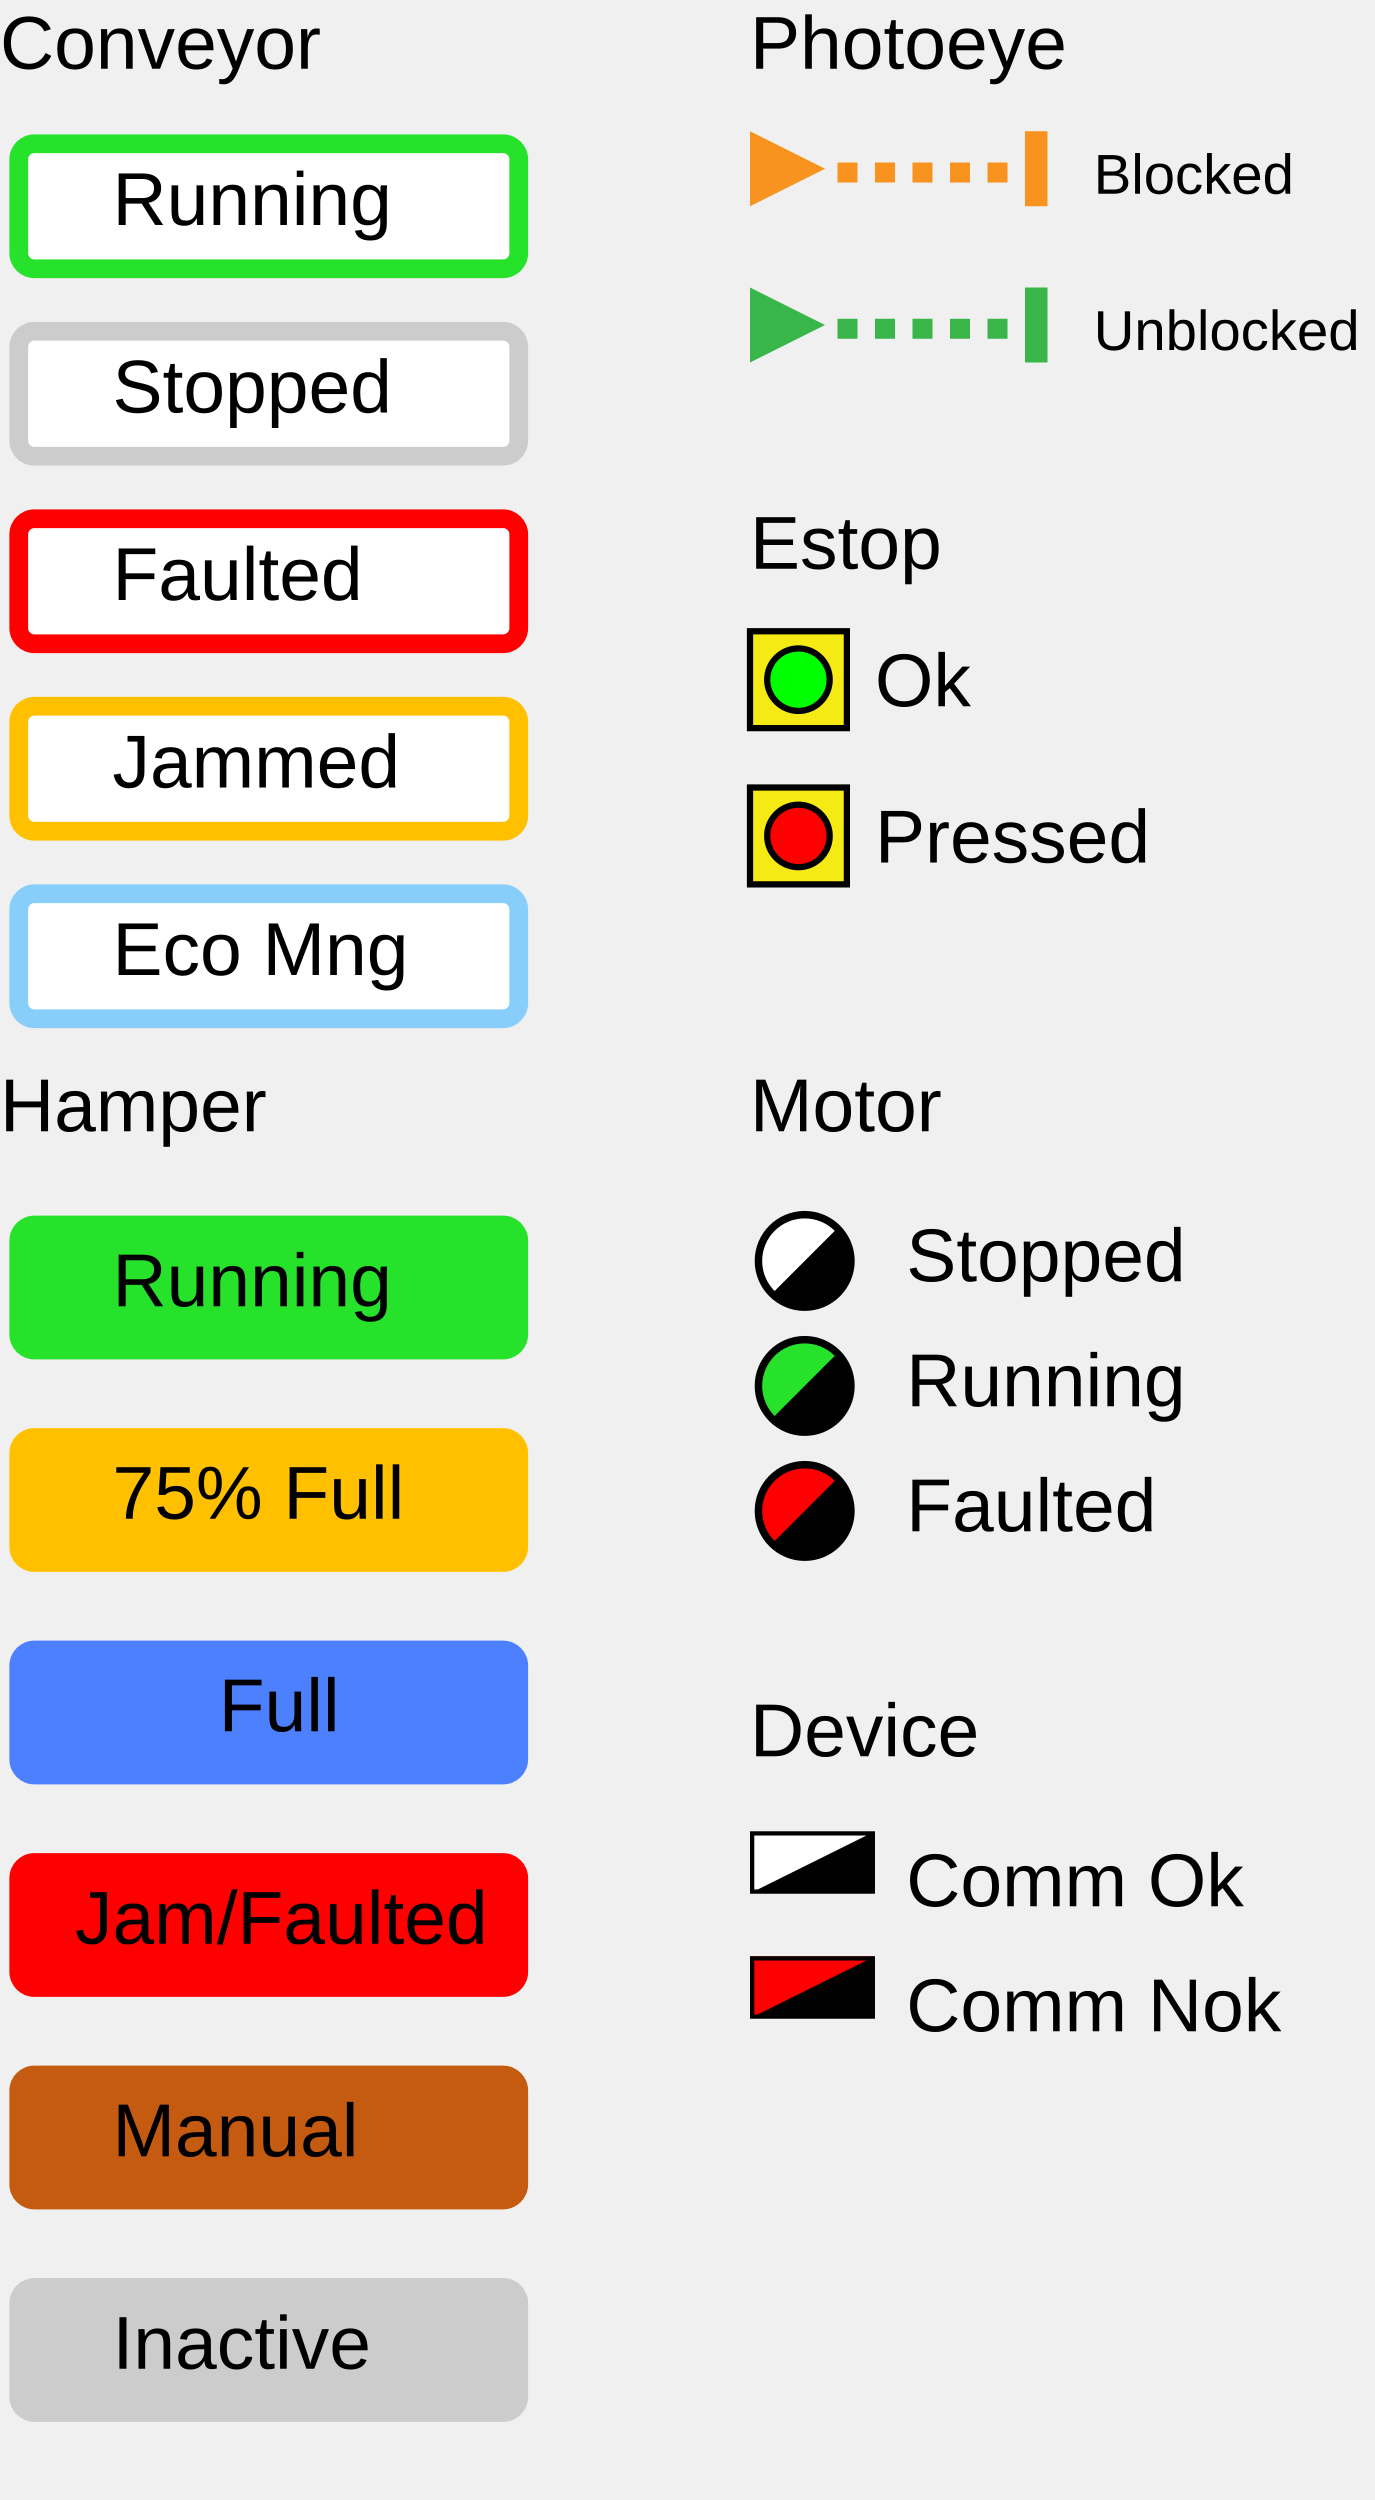
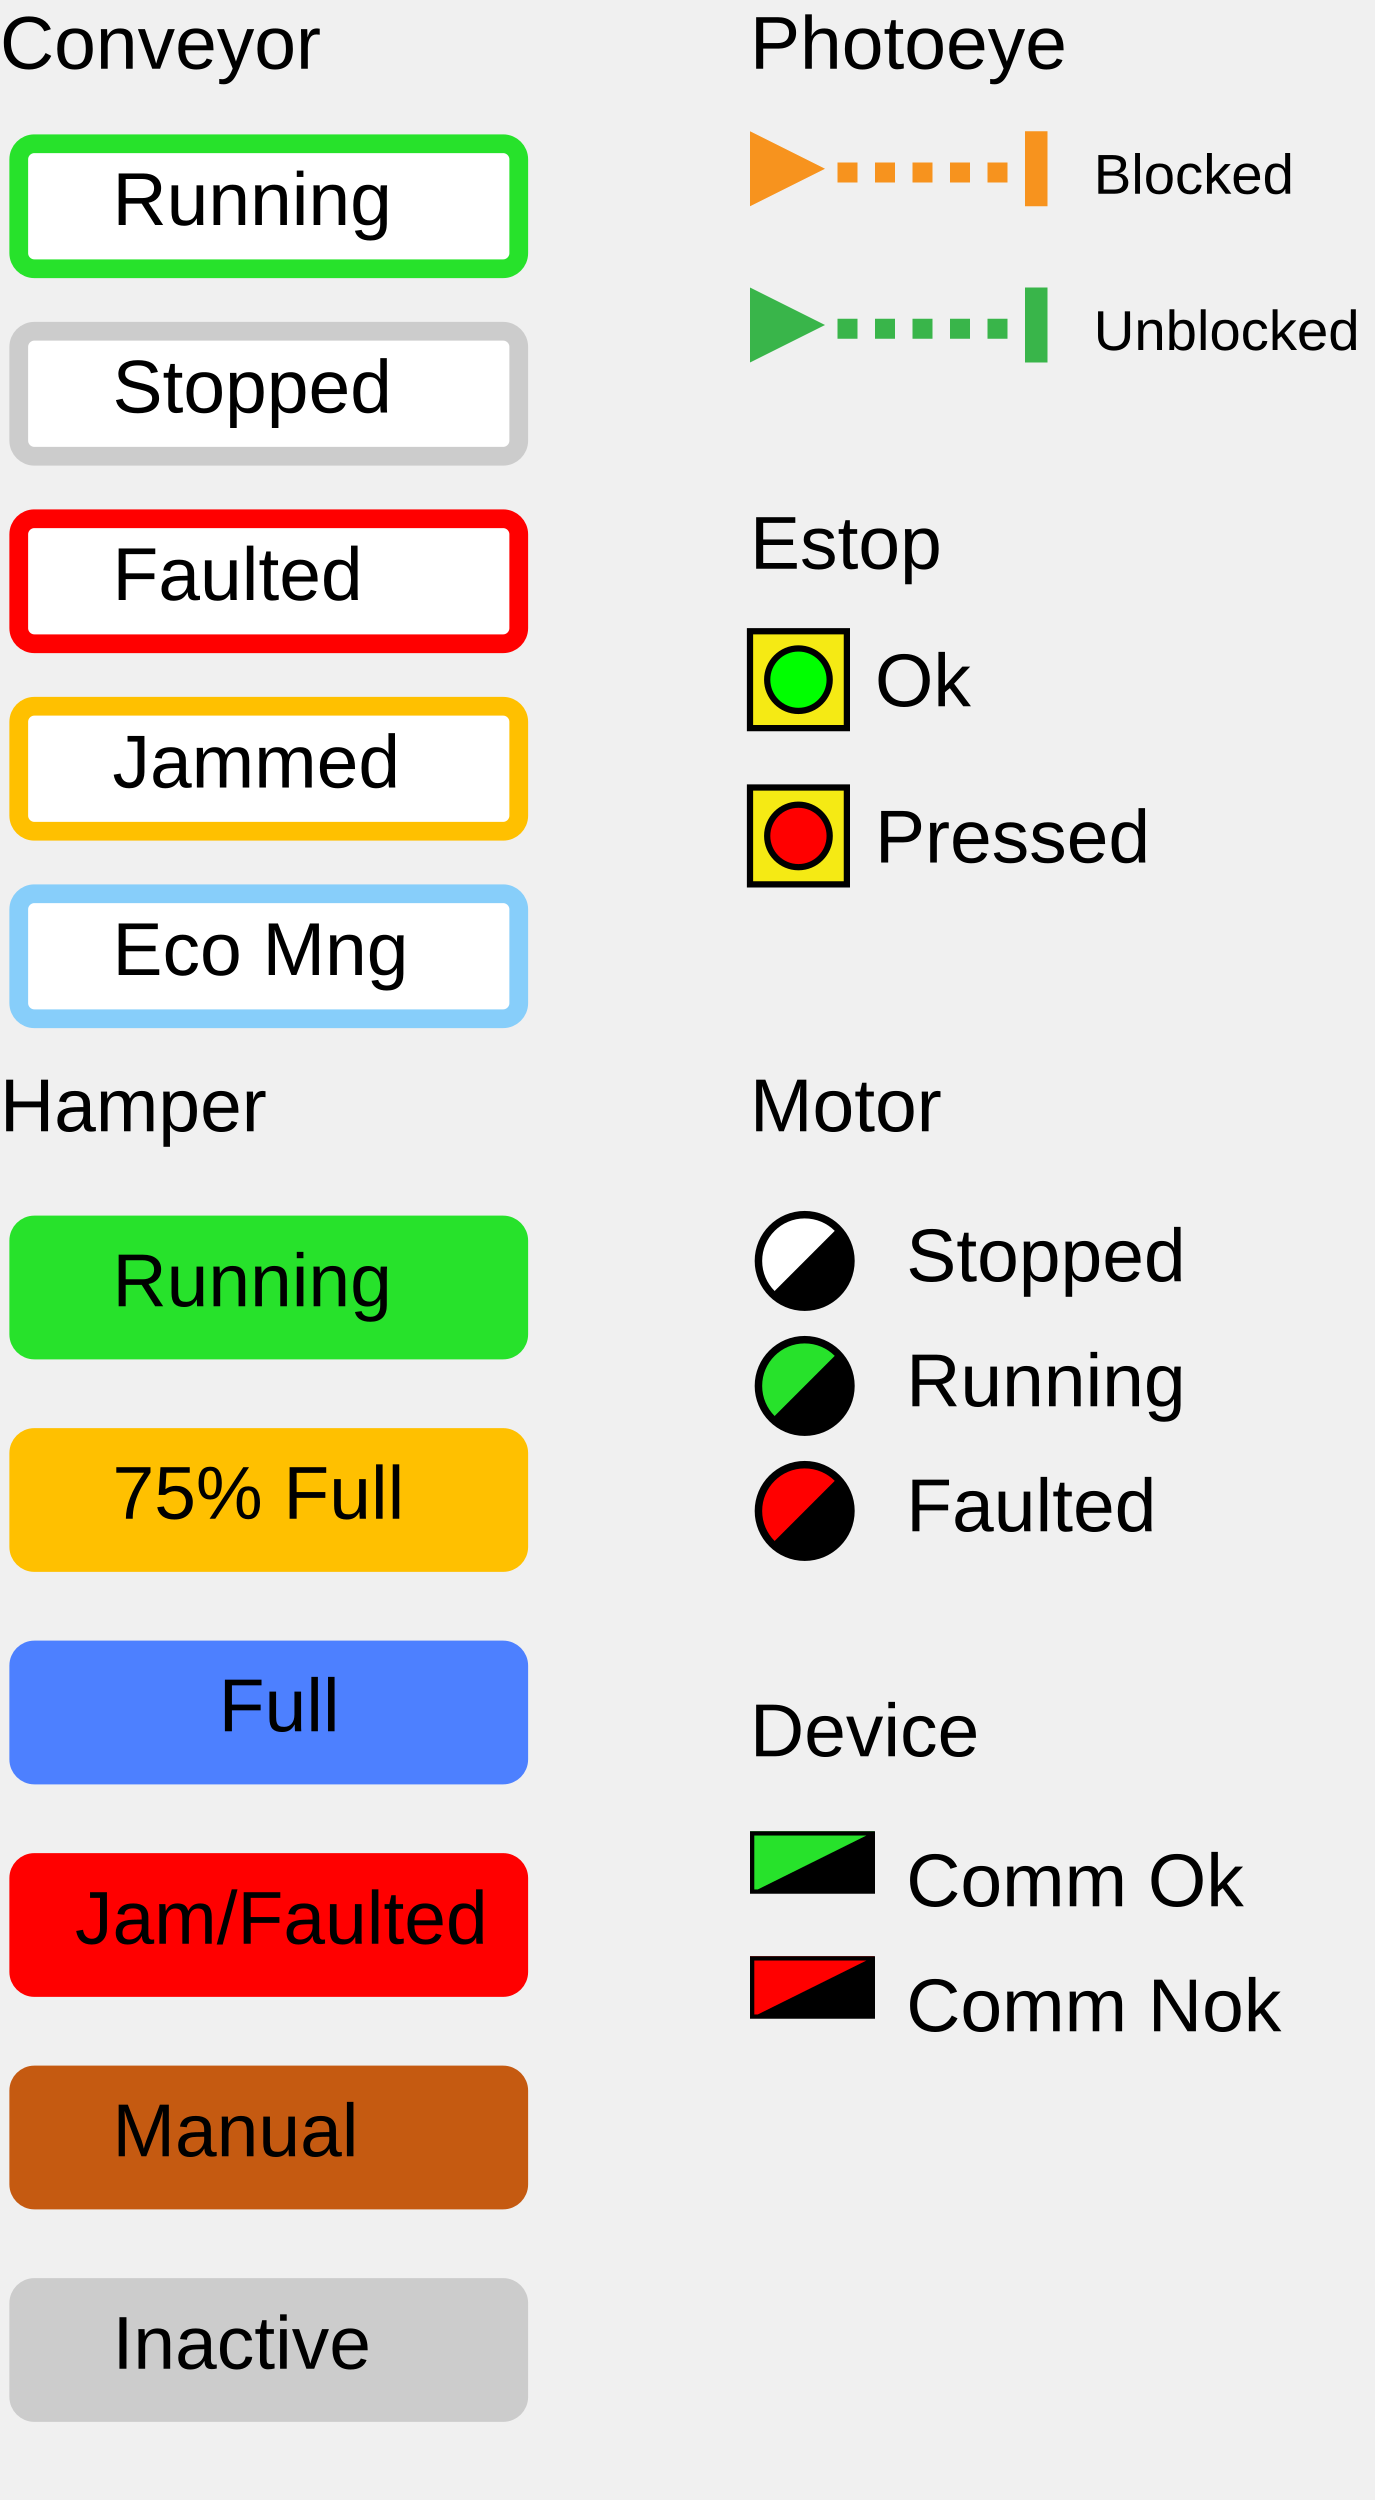
<svg xmlns="http://www.w3.org/2000/svg" id="Layer_1" data-name="Layer 1" viewBox="0 0 220 400">
  <defs>
    <style>
      .photoeye-off {
        fill: #f7931e;
      }
      .photoeye-on {
      fill: #39b54a;
      }
      .gv-text {
        font-family: ArialMT, Arial;
        font-size: 12px;
      }
    </style>
  </defs>
  <g transform="translate(0 0)">
    <text class="gv-text" transform="translate(0 11)">
      <tspan x="0" y="0">Conveyor</tspan>
    </text>
    <g transform="translate(0 20)">
      <rect x="3" y="3" width="80" height="20" rx="2.5" ry="2.5" style="fill:#fff;stroke:#27e22b;stroke-width:3px;" />
      <text class="gv-text" transform="translate(18 16)">
        <tspan x="0" y="0">Running</tspan>
      </text>
    </g>
    <g transform="translate(0 50)">
      <rect x="3" y="3" width="80" height="20" rx="2.5" ry="2.5" style="fill:#fff;stroke:#ccc;stroke-width:3px;" />
      <text class="gv-text" transform="translate(18 16)">
        <tspan x="0" y="0">Stopped</tspan>
      </text>
    </g>
    <g transform="translate(0 80)">
      <rect x="3" y="3" width="80" height="20" rx="2.5" ry="2.5" style="fill:#fff;stroke:#ff0000;stroke-width:3px;" />
      <text class="gv-text" transform="translate(18 16)">
        <tspan x="0" y="0">Faulted</tspan>
      </text>
    </g>
    <g transform="translate(0 110)">
      <rect x="3" y="3" width="80" height="20" rx="2.5" ry="2.5" style="fill:#fff;stroke:#ffc000;stroke-width:3px;" />
      <text class="gv-text" transform="translate(18 16)">
        <tspan x="0" y="0">Jammed</tspan>
      </text>
    </g>
    <g transform="translate(0 140)">
      <rect x="3" y="3" width="80" height="20" rx="2.5" ry="2.5" style="fill:#fff;stroke:#87cefa;stroke-width:3px;" />
      <text class="gv-text" transform="translate(18 16)">
        <tspan x="0" y="0">Eco Mng</tspan>
      </text>
    </g>
  </g>
  <g transform="translate(0 170)">
    <text class="gv-text" transform="translate(0 11)">
      <tspan x="0" y="0">Hamper</tspan>
    </text>
    <g transform="translate(0 23)">
      <rect x="3" y="3" width="80" height="20" rx="2.5" ry="2.5" style="fill:#27e22b;stroke:#27e22b;stroke-width:3px;" />
      <text class="gv-text" transform="translate(18 16)">
        <tspan x="0" y="0">Running</tspan>
      </text>
    </g>
    <g transform="translate(0 57)">
      <rect x="3" y="3" width="80" height="20" rx="2.5" ry="2.5" style="fill:#ffc000;stroke:#ffc000;stroke-width:3px;" />
      <text class="gv-text" transform="translate(18 16)">
        <tspan x="0" y="0">75% Full</tspan>
      </text>
    </g>
    <g transform="translate(0 91)">
      <rect x="3" y="3" width="80" height="20" rx="2.5" ry="2.5" style="fill:#4d80ff;stroke:#4d80ff;stroke-width:3px;" />
      <text class="gv-text" transform="translate(35 16)">
        <tspan x="0" y="0">Full</tspan>
      </text>
    </g>
    <g transform="translate(0 125)">
      <rect x="3" y="3" width="80" height="20" rx="2.5" ry="2.5" style="fill:#f00;stroke:#f00;stroke-width:3px;" />
      <text class="gv-text" transform="translate(12 16)">
        <tspan x="0" y="0">Jam/Faulted</tspan>
      </text>
    </g>
    <g transform="translate(0 159)">
      <rect x="3" y="3" width="80" height="20" rx="2.5" ry="2.5" style="fill:#c55a11;stroke:#c55a11;stroke-width:3px;" />
      <text class="gv-text" transform="translate(18 16)">
        <tspan x="0" y="0">Manual</tspan>
      </text>
    </g>
    <g transform="translate(0 193)">
      <rect x="3" y="3" width="80" height="20" rx="2.5" ry="2.5" style="fill:#ccc;stroke:#ccc;stroke-width:3px;" />
      <text class="gv-text" transform="translate(18 16)">
        <tspan x="0" y="0">Inactive</tspan>
      </text>
    </g>
  </g>
  <g transform="translate(120 0)">
    <text class="gv-text" transform="translate(0 11)">
      <tspan x="0" y="0">Photoeye</tspan>
    </text>
    <g transform="translate(0 21)">
      <polygon class="photoeye-off" points="12 6 0 0 0 12 12 6" />
      <rect class="photoeye-off" x="14" y="5" width="3.2" height="3.2" />
      <rect class="photoeye-off" x="20" y="5" width="3.2" height="3.2" />
      <rect class="photoeye-off" x="26" y="5" width="3.2" height="3.2" />
      <rect class="photoeye-off" x="32" y="5" width="3.2" height="3.2" />
      <rect class="photoeye-off" x="38" y="5" width="3.2" height="3.2" />
      <rect class="photoeye-off" x="44" y="0" width="3.6" height="12" />
      <text class="gv-text" style="font-size:9px" x="55" y="10">Blocked</text>
    </g>
    <g transform="translate(0 46)">
      <polygon class="photoeye-on" points="12 6 0 0 0 12 12 6" />
      <rect class="photoeye-on" x="14" y="5" width="3.2" height="3.2" />
      <rect class="photoeye-on" x="20" y="5" width="3.2" height="3.2" />
      <rect class="photoeye-on" x="26" y="5" width="3.2" height="3.2" />
      <rect class="photoeye-on" x="32" y="5" width="3.2" height="3.2" />
      <rect class="photoeye-on" x="38" y="5" width="3.2" height="3.2" />
      <rect class="photoeye-on" x="44" y="0" width="3.6" height="12" />
      <text class="gv-text" style="font-size:9px" x="55" y="10">Unblocked</text>
    </g>
  </g>
  <g transform="translate(120 80)">
    <text class="gv-text" transform="translate(0 11)">
      <tspan x="0" y="0">Estop</tspan>
    </text>
    <g transform="translate(0 21)">
      <rect x="0" y="0" width="15.5" height="15.5" style="fill:#f5ea14;stroke:#000000;stroke-width:1px;" />
      <circle cx="7.75" cy="7.75" r="5" stroke="black" stroke-width="1" fill="#00ff00" />
      <text class="gv-text" transform="translate(20 12)">
        <tspan x="0" y="0">Ok</tspan>
      </text>
    </g>
    <g transform="translate(0 46)">
      <rect x="0" y="0" width="15.5" height="15.5" style="fill:#f5ea14;stroke:#000000;stroke-width:1px;" />
      <circle cx="7.75" cy="7.75" r="5" stroke="black" stroke-width="1" fill="#ff0000" />
      <text class="gv-text" transform="translate(20 12)">
        <tspan x="0" y="0">Pressed</tspan>
      </text>
    </g>
  </g>
  <g transform="translate(120 170)">
    <text class="gv-text" transform="translate(0 11)">
      <tspan x="0" y="0">Motor</tspan>
    </text>
    <g transform="translate(0 23)">
      <circle cx="8.75" cy="8.75" r="7.304" stroke="black" stroke-width="1" fill="#fff" />
      <path d="M8.75,.75c-4.411,0-8,3.589-8,8s3.589,8,8,8,8-3.589,8-8-3.589-8-8-8Zm-7.304,8c0-4.028,3.277-7.305,7.304-7.305,2.014,0,3.84,.82,5.162,2.142l-10.325,10.325c-1.323-1.322-2.142-3.148-2.142-5.162Z" />
      <text class="gv-text" transform="translate(25 12)">
        <tspan x="0" y="0">Stopped</tspan>
      </text>
    </g>
    <g transform="translate(0 43)">
      <circle cx="8.75" cy="8.75" r="7.304" stroke="black" stroke-width="1" fill="#27e22b" />
      <path d="M8.75,.75c-4.411,0-8,3.589-8,8s3.589,8,8,8,8-3.589,8-8-3.589-8-8-8Zm-7.304,8c0-4.028,3.277-7.305,7.304-7.305,2.014,0,3.84,.82,5.162,2.142l-10.325,10.325c-1.323-1.322-2.142-3.148-2.142-5.162Z" />
      <text class="gv-text" transform="translate(25 12)">
        <tspan x="0" y="0">Running</tspan>
      </text>
    </g>
    <g transform="translate(0 63)">
      <circle cx="8.75" cy="8.75" r="7.304" stroke="black" stroke-width="1" fill="red" />
      <path d="M8.75,.75c-4.411,0-8,3.589-8,8s3.589,8,8,8,8-3.589,8-8-3.589-8-8-8Zm-7.304,8c0-4.028,3.277-7.305,7.304-7.305,2.014,0,3.84,.82,5.162,2.142l-10.325,10.325c-1.323-1.322-2.142-3.148-2.142-5.162Z" />
      <text class="gv-text" transform="translate(25 12)">
        <tspan x="0" y="0">Faulted</tspan>
      </text>
    </g>
  </g>
  <g transform="translate(120 270)">
    <text class="gv-text" transform="translate(0 11)">
      <tspan x="0" y="0">Device</tspan>
    </text>
    <g transform="translate(0 23)">
-       <rect x="0" y="0" width="19.914" height="9.863" style="fill:#fff" />
+       <rect x="0" y="0" width="19.914" height="9.863" style="fill:#27e22b" />
      <path d="M0,0v10h20v-10h-20Zm.686,9.318v-8.636h17.94l-17.393,8.636h-.547Z" />
      <text class="gv-text" transform="translate(25 12)">
        <tspan x="0" y="0">Comm Ok</tspan>
      </text>
    </g>
    <g transform="translate(0 43)">
      <rect x="0" y="0" width="19.914" height="9.863" style="fill:#f00" />
      <path d="M0,0v10h20v-10h-20Zm.686,9.318v-8.636h17.94l-17.393,8.636h-.547Z" />
      <text class="gv-text" transform="translate(25 12)">
        <tspan x="0" y="0">Comm Nok</tspan>
      </text>
    </g>
  </g>
</svg>
